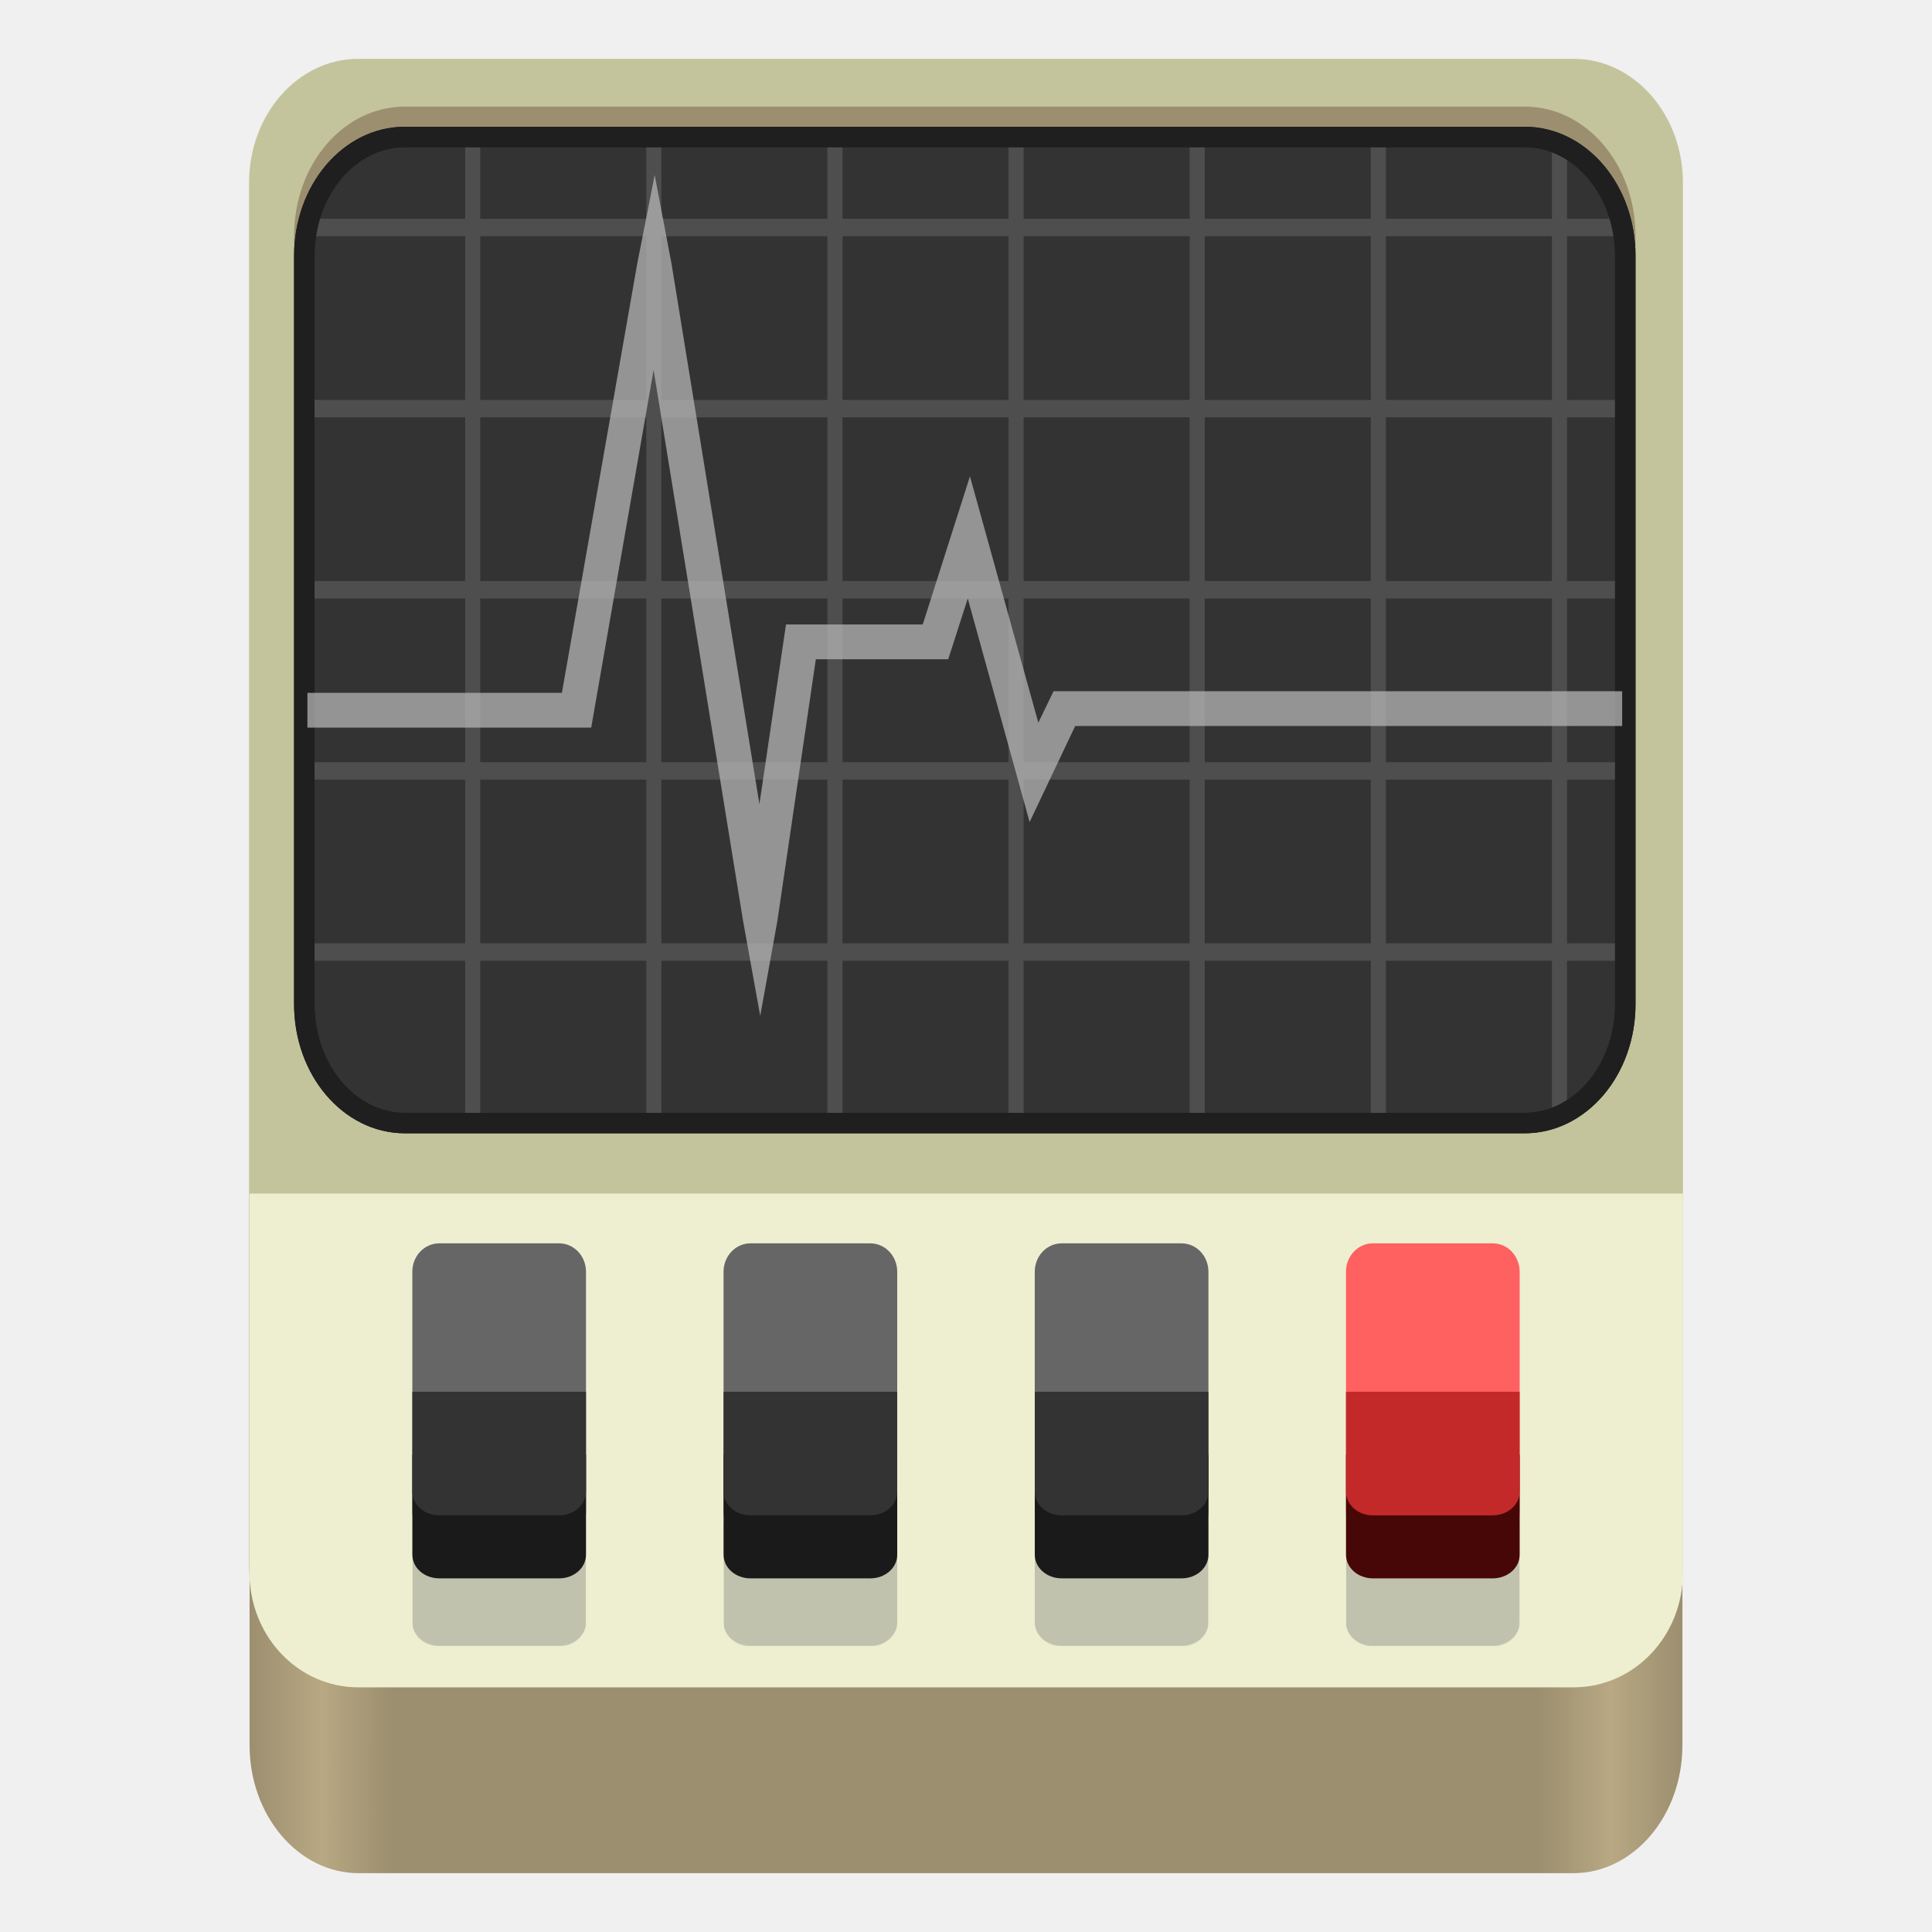
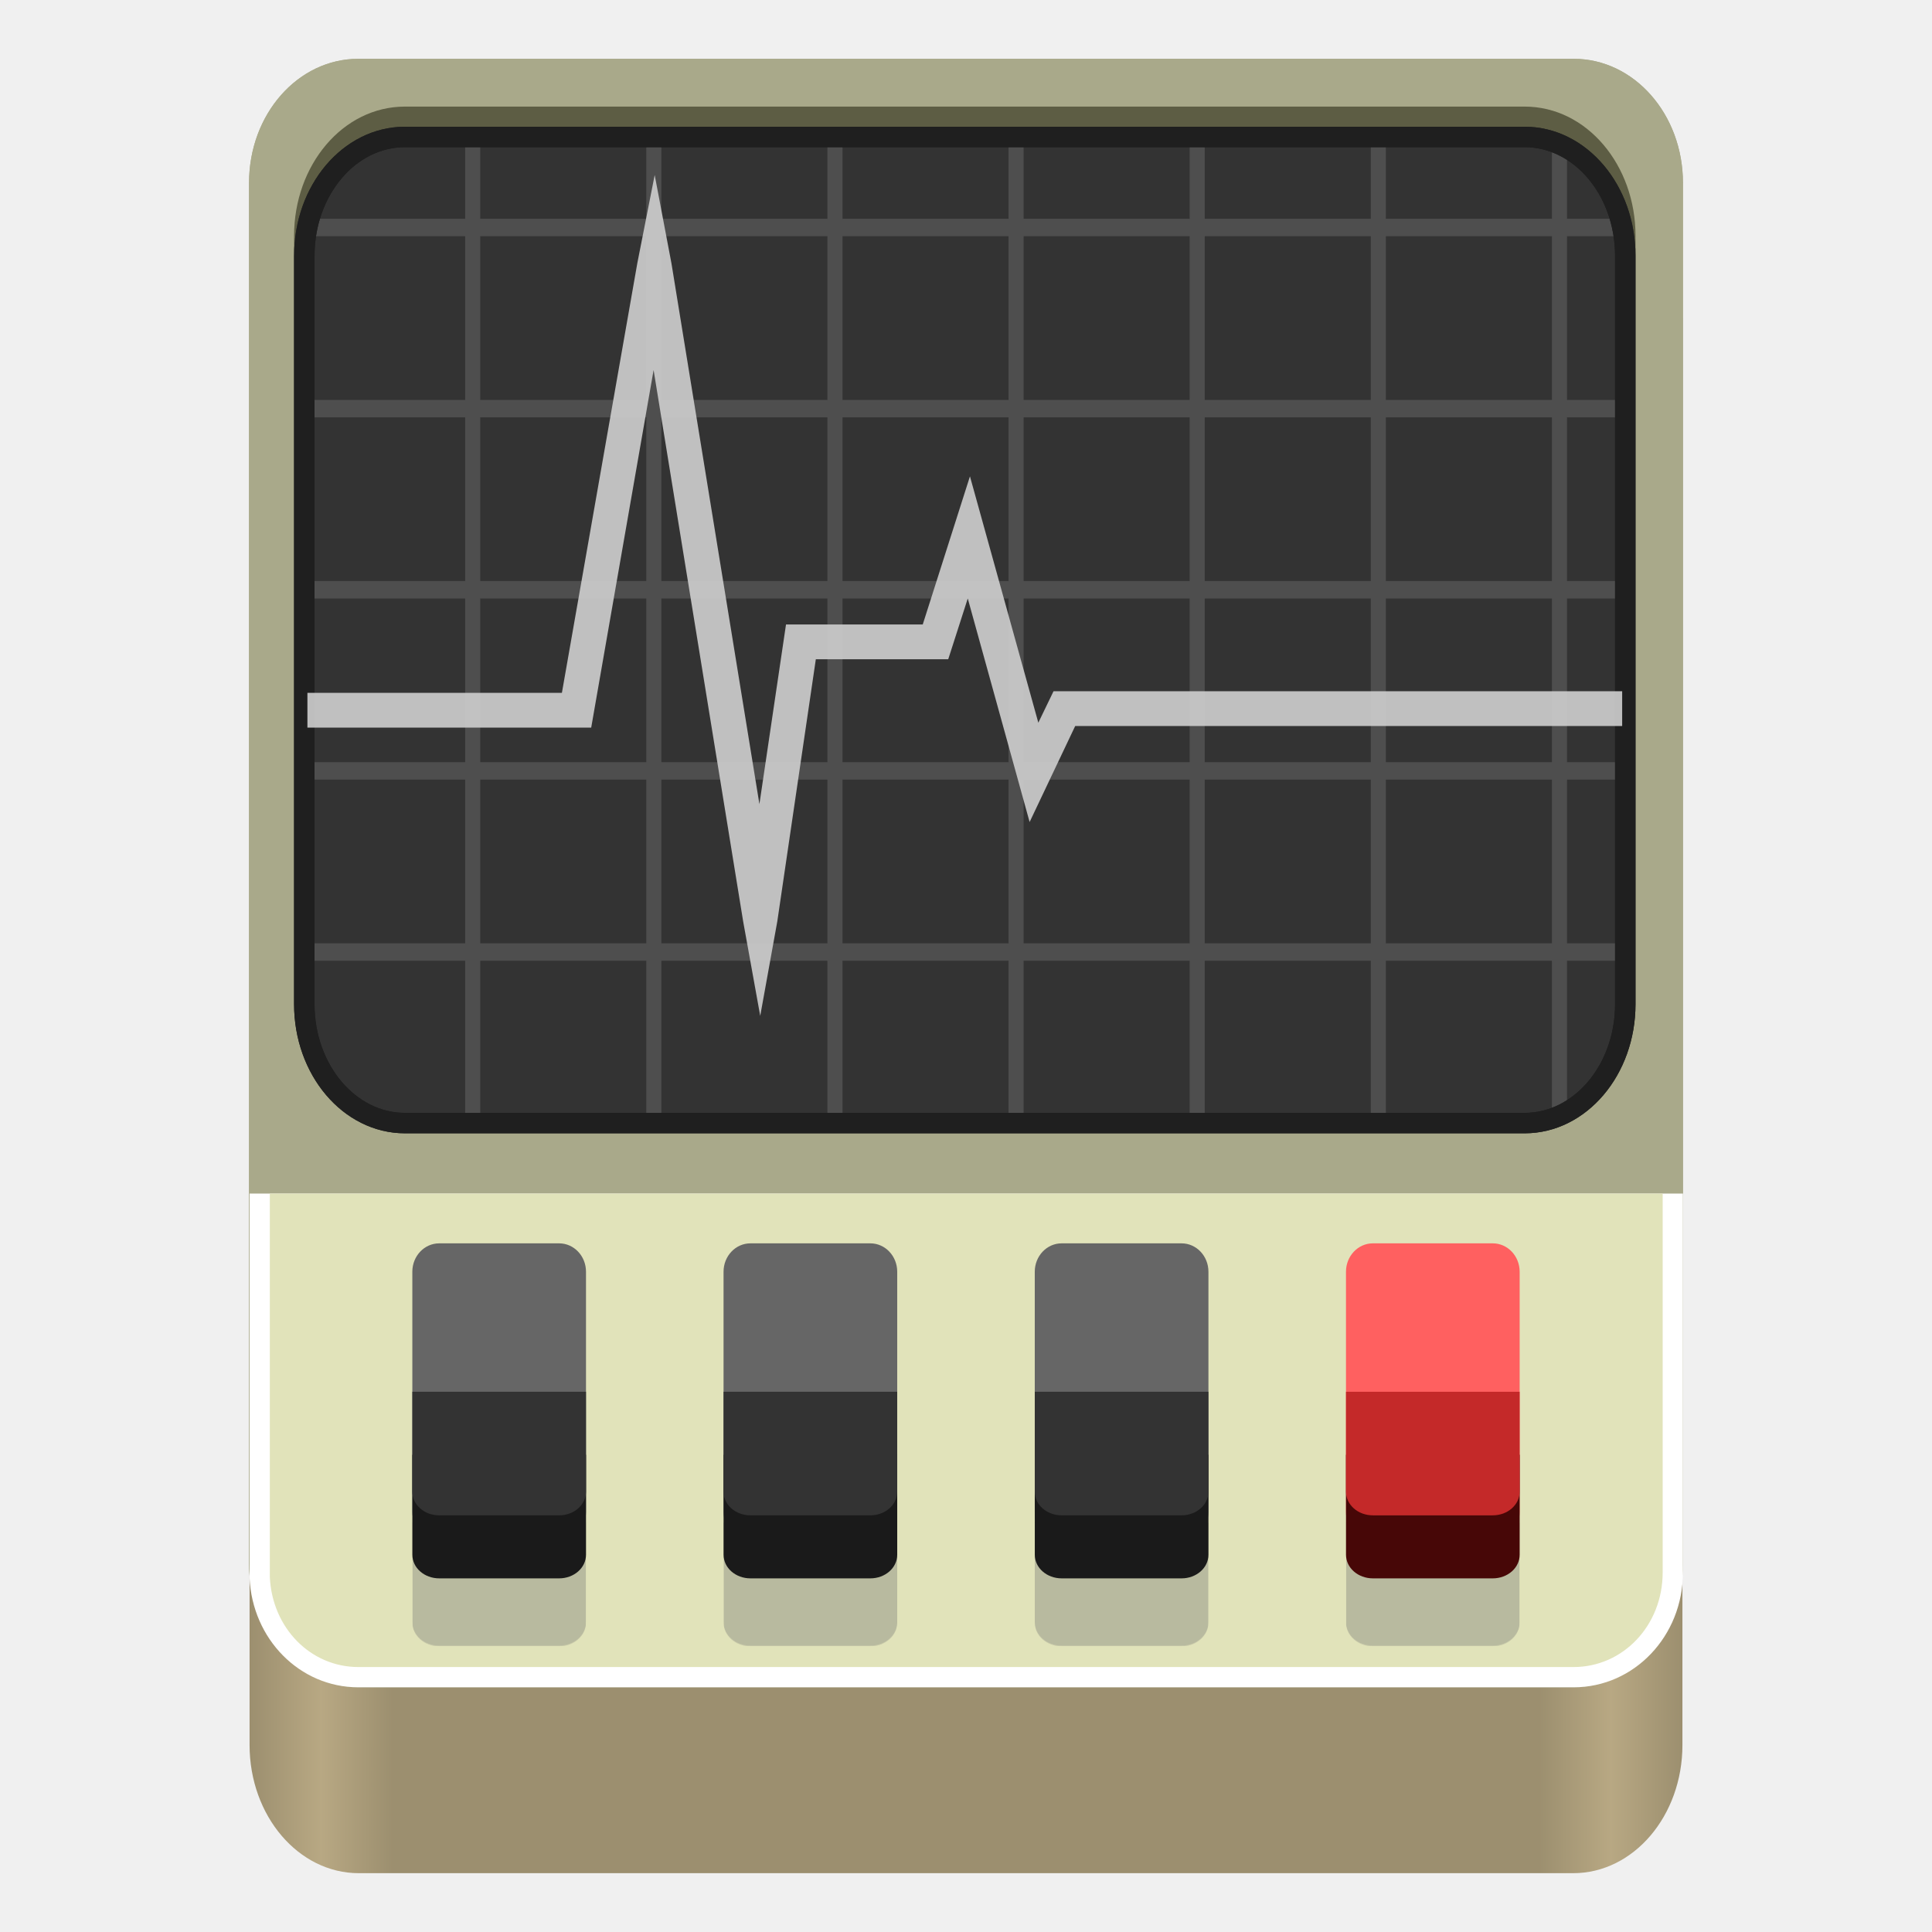
<svg xmlns="http://www.w3.org/2000/svg" xmlns:xlink="http://www.w3.org/1999/xlink" width="128" height="128" viewBox="0 0 128 128" version="1.1" id="svg5">
  <defs id="defs2">
    <linearGradient y2="236" x2="96" y1="236" x1="32" gradientTransform="translate(604.8168,170.5864)" gradientUnits="userSpaceOnUse" id="linearGradient1099" xlink:href="#linearGradient1036" />
    <linearGradient id="linearGradient1036">
      <stop id="stop1032" offset="0" style="stop-color:#d5d3cf;stop-opacity:1;" />
      <stop id="stop1034" offset="1" style="stop-color:#f6f5f4;stop-opacity:1" />
    </linearGradient>
    <radialGradient r="32" fy="-76" fx="-244" cy="-76" cx="-244" gradientTransform="matrix(0.8833333,0,0,0.8833333,-460.3502,463.1197)" gradientUnits="userSpaceOnUse" id="radialGradient1103" xlink:href="#linearGradient1069" />
    <linearGradient id="linearGradient1069">
      <stop id="stop1065" offset="0" style="stop-color:#d5d3cf;stop-opacity:1" />
      <stop id="stop1067-1" offset="1" style="stop-color:#949390;stop-opacity:1" />
    </linearGradient>
    <linearGradient gradientUnits="userSpaceOnUse" y2="232" x2="64" y1="262.5" x1="64" id="linearGradient1027" xlink:href="#linearGradient1025" gradientTransform="translate(-470.5864,432.8168)" />
    <linearGradient id="linearGradient1025">
      <stop id="stop1021" offset="0" style="stop-color:#9a9996;stop-opacity:1" />
      <stop id="stop1023" offset="1" style="stop-color:#77767b;stop-opacity:1" />
    </linearGradient>
    <clipPath clipPathUnits="userSpaceOnUse" id="clipPath1609-7">
      <path id="path1611-5" d="m 252,116 28,-28 v -8 h -36 v 36 z" style="fill:#e74747;stroke:none;stroke-width:0.25px;stroke-linecap:butt;stroke-linejoin:miter;stroke-opacity:1" />
    </clipPath>
    <radialGradient r="32" fy="-76" fx="-244" cy="-76" cx="-244" gradientTransform="matrix(0.8833333,0,0,0.8833333,-460.3502,463.1197)" gradientUnits="userSpaceOnUse" id="radialGradient1103-5" xlink:href="#linearGradient1069" />
    <clipPath clipPathUnits="userSpaceOnUse" id="clipPath1609-7-7">
      <path id="path1611-5-0" d="m 252,116 28,-28 v -8 h -36 v 36 z" style="fill:#e74747;stroke:none;stroke-width:0.25px;stroke-linecap:butt;stroke-linejoin:miter;stroke-opacity:1" />
    </clipPath>
    <clipPath clipPathUnits="userSpaceOnUse" id="clipPath744">
      <rect style="fill:#1e88e5;fill-opacity:1;stroke-width:0.265" id="rect746" width="541.867" height="541.867" x="0" y="1.5987212e-14" rx="79.375" ry="79.375" />
    </clipPath>
    <clipPath clipPathUnits="userSpaceOnUse" id="clipPath62">
      <rect style="fill:#1e88e5;fill-opacity:1;stroke-width:0.265" id="rect64" width="541.867" height="541.867" x="2.2507105e-05" y="-0.422" rx="79.375" ry="79.375" />
    </clipPath>
    <radialGradient r="32" fy="-76" fx="-244" cy="-76" cx="-244" gradientTransform="matrix(0.8833333,0,0,0.8833333,-460.3502,463.1197)" gradientUnits="userSpaceOnUse" id="radialGradient1103-6" xlink:href="#linearGradient1069" />
    <clipPath clipPathUnits="userSpaceOnUse" id="clipPath1609-7-2">
      <path id="path1611-5-3" d="m 252,116 28,-28 v -8 h -36 v 36 z" style="fill:#e74747;stroke:none;stroke-width:0.25px;stroke-linecap:butt;stroke-linejoin:miter;stroke-opacity:1" />
    </clipPath>
    <clipPath clipPathUnits="userSpaceOnUse" id="clipPath966">
      <rect style="fill:#999999;fill-opacity:1;stroke-width:0.265" id="rect968" width="541.867" height="541.867" x="0" y="-2.8421709e-14" rx="79.375" ry="79.375" />
    </clipPath>
    <clipPath clipPathUnits="userSpaceOnUse" id="clipPath402">
      <rect style="fill:#999999;fill-opacity:1;stroke-width:0.265" id="rect404" width="541.867" height="541.867" x="1.5908203e-05" y="1.5908203e-05" rx="79.375" ry="79.375" />
    </clipPath>
    <clipPath clipPathUnits="userSpaceOnUse" id="clipPath2739">
      <rect style="fill:#999999;fill-opacity:1;stroke-width:0.265" id="rect2741" width="541.867" height="541.867" x="-7.8515623e-06" y="1.863" rx="79.375" ry="79.375" />
    </clipPath>
    <linearGradient xlink:href="#linearGradient8241" id="linearGradient8243" x1="11.5" y1="120.5" x2="116.5" y2="120.5" gradientUnits="userSpaceOnUse" gradientTransform="matrix(0.9040953,0,0,1.061257,6.137904,-3.77833)" />
    <linearGradient id="linearGradient8241">
      <stop style="stop-color:#9c8f6f;stop-opacity:1;" offset="0" id="stop8237" />
      <stop style="stop-color:#b8a883;stop-opacity:1;" offset="0.05" id="stop9349" />
      <stop style="stop-color:#9c8f6f;stop-opacity:1;" offset="0.1" id="stop21746" />
      <stop style="stop-color:#9c8f6f;stop-opacity:1;" offset="0.9" id="stop21940" />
      <stop style="stop-color:#b8a883;stop-opacity:1;" offset="0.95" id="stop9351" />
      <stop style="stop-color:#9c8f6f;stop-opacity:1;" offset="1" id="stop8239" />
    </linearGradient>
    <filter style="color-interpolation-filters:sRGB" id="filter1676" x="0" y="0" width="1" height="1.548">
      <feFlood flood-opacity="0.345" flood-color="rgb(107,107,107)" result="flood" id="feFlood1666" />
      <feComposite in="flood" in2="SourceGraphic" operator="in" result="composite1" id="feComposite1668" />
      <feGaussianBlur in="composite1" stdDeviation="0" result="blur" id="feGaussianBlur1670" />
      <feOffset dx="0" dy="4" result="offset" id="feOffset1672" />
      <feComposite in="SourceGraphic" in2="offset" operator="over" result="composite2" id="feComposite1674" />
    </filter>
    <filter style="color-interpolation-filters:sRGB" id="filter1197" x="0" y="0" width="1" height="1.548">
      <feFlood flood-opacity="0.345" flood-color="rgb(107,107,107)" result="flood" id="feFlood1187" />
      <feComposite in="flood" in2="SourceGraphic" operator="in" result="composite1" id="feComposite1189" />
      <feGaussianBlur in="composite1" stdDeviation="0" result="blur" id="feGaussianBlur1191" />
      <feOffset dx="0" dy="4" result="offset" id="feOffset1193" />
      <feComposite in="SourceGraphic" in2="offset" operator="over" result="composite2" id="feComposite1195" />
    </filter>
    <filter style="color-interpolation-filters:sRGB" id="filter1209" x="0" y="0" width="1" height="1.548">
      <feFlood flood-opacity="0.345" flood-color="rgb(107,107,107)" result="flood" id="feFlood1199" />
      <feComposite in="flood" in2="SourceGraphic" operator="in" result="composite1" id="feComposite1201" />
      <feGaussianBlur in="composite1" stdDeviation="0" result="blur" id="feGaussianBlur1203" />
      <feOffset dx="0" dy="4" result="offset" id="feOffset1205" />
      <feComposite in="SourceGraphic" in2="offset" operator="over" result="composite2" id="feComposite1207" />
    </filter>
    <filter style="color-interpolation-filters:sRGB" id="filter1221" x="0" y="0" width="1" height="1.548">
      <feFlood flood-opacity="0.345" flood-color="rgb(107,107,107)" result="flood" id="feFlood1211" />
      <feComposite in="flood" in2="SourceGraphic" operator="in" result="composite1" id="feComposite1213" />
      <feGaussianBlur in="composite1" stdDeviation="0" result="blur" id="feGaussianBlur1215" />
      <feOffset dx="0" dy="4" result="offset" id="feOffset1217" />
      <feComposite in="SourceGraphic" in2="offset" operator="over" result="composite2" id="feComposite1219" />
    </filter>
  </defs>
  <g id="layer2">
    <rect style="fill:url(#linearGradient8243);fill-opacity:1;stroke-width:0.98" id="rect440" width="94.93" height="111.432" x="16.535" y="12.671" rx="7.233" ry="8.49" />
-     <rect style="fill:#c4c49c;fill-opacity:1;stroke-width:0.964" id="rect358" width="95" height="107.89" x="16.5" y="3.897" rx="7.238" ry="8.22" />
-     <path id="rect2011" style="fill:#eeefd0;fill-opacity:1;stroke:none;stroke-width:1.006;stroke-linecap:square;stroke-linejoin:round;paint-order:markers stroke fill" d="M 16.535,79.077 V 104.54 c 0.182,4.042 3.312,7.248 7.204,7.248 h 80.522 c 4.01,0 7.238,-3.394 7.238,-7.61 V 79.077 Z" />
+     <path style="fill:#a9a98a;fill-opacity:1;stroke-width:0.964" xlink:href="#rect358" id="path3" d="M 23.738,3.896 C 19.728,3.896 16.5,7.563 16.5,12.117 v 91.449 c 0,4.554 3.228,8.221 7.238,8.221 h 80.523 c 4.01,0 7.238,-3.667 7.238,-8.221 V 12.117 c 0,-4.554 -3.228,-8.221 -7.238,-8.221 z" />
+     <rect style="fill:#a9a98a;fill-opacity:1;stroke-width:0.964" id="rect358" width="95" height="107.89" x="16.5" y="3.897" rx="7.238" ry="8.22" />
+     <path id="rect2011" style="fill:#ffffff;fill-opacity:1;stroke:none;stroke-width:1.006;stroke-linecap:square;stroke-linejoin:round;paint-order:markers stroke fill" d="M 16.535,79.077 V 104.54 c 0.182,4.042 3.312,7.248 7.204,7.248 h 80.522 c 4.01,0 7.238,-3.394 7.238,-7.61 V 79.077 Z" />
+     <path id="path2" style="fill:#e1e3ba;fill-opacity:1;stroke:none;stroke-width:1.006;stroke-linecap:square;stroke-linejoin:round;paint-order:markers stroke fill" d="M 19.828 106.754 L 19.828 108.096 L 19.828 132.164 C 19.984 135.544 22.537 138.123 25.689 138.123 L 106.213 138.123 C 109.465 138.123 112.107 135.386 112.107 131.855 L 112.107 108.096 L 112.107 106.754 L 19.828 106.754 z " transform="translate(-1.950845,-27.67761)" />
    <rect style="fill:#666666;fill-opacity:1;stroke:none;stroke-width:0.366;stroke-linecap:square;stroke-linejoin:round;stroke-dasharray:2.196, 2.196;stroke-dashoffset:0;stroke-opacity:0.378;paint-order:markers stroke fill" id="rect11094" width="11.506" height="19.665" x="27.318" y="82.375" rx="1.78" ry="1.88" />
    <path id="path11257" style="fill:#1a1a1a;fill-opacity:1;stroke:none;stroke-width:0.216;stroke-linecap:square;stroke-linejoin:round;stroke-dasharray:1.299, 1.299;stroke-dashoffset:0;stroke-opacity:0.378;paint-order:markers stroke fill;filter:url(#filter1676)" d="m 29.433,96.092 v 5.908 c 0,0.774 0.748,1.397 1.678,1.397 h 7.486 c 0.929,0 1.678,-0.623 1.678,-1.397 v -5.908 z" transform="matrix(1.061139,0,0,1.120857,-3.91288,-11.3226)" />
    <path id="rect11200" style="fill:#333333;fill-opacity:1;stroke:none;stroke-width:0.236;stroke-linecap:square;stroke-linejoin:round;stroke-dasharray:1.417, 1.417;stroke-dashoffset:0;stroke-opacity:0.378;paint-order:markers stroke fill" d="m 27.319,92.207 v 6.622 c 0,0.867 0.794,1.566 1.78,1.566 h 7.944 c 0.986,0 1.78,-0.698 1.78,-1.566 v -6.622 z" />
    <rect style="fill:#666666;fill-opacity:1;stroke:none;stroke-width:0.366;stroke-linecap:square;stroke-linejoin:round;stroke-dasharray:2.196, 2.196;stroke-dashoffset:0;stroke-opacity:0.378;paint-order:markers stroke fill" id="rect13622" width="11.506" height="19.665" x="47.937" y="82.375" rx="1.78" ry="1.88" />
    <path id="path13624" style="fill:#1a1a1a;fill-opacity:1;stroke:none;stroke-width:0.216;stroke-linecap:square;stroke-linejoin:round;stroke-dasharray:1.299, 1.299;stroke-dashoffset:0;stroke-opacity:0.378;paint-order:markers stroke fill;filter:url(#filter1676)" d="m 48.864,96.092 v 5.908 c 0,0.774 0.748,1.397 1.678,1.397 h 7.486 c 0.929,0 1.678,-0.623 1.678,-1.397 v -5.908 z" transform="matrix(1.061139,0,0,1.120857,-3.91288,-11.3226)" />
    <path id="path13626" style="fill:#333333;fill-opacity:1;stroke:none;stroke-width:0.236;stroke-linecap:square;stroke-linejoin:round;stroke-dasharray:1.417, 1.417;stroke-dashoffset:0;stroke-opacity:0.378;paint-order:markers stroke fill" d="m 47.938,92.207 v 6.622 c 0,0.867 0.794,1.566 1.78,1.566 h 7.944 c 0.986,0 1.78,-0.698 1.78,-1.566 v -6.622 z" />
    <rect style="fill:#666666;fill-opacity:1;stroke:none;stroke-width:0.366;stroke-linecap:square;stroke-linejoin:round;stroke-dasharray:2.196, 2.196;stroke-dashoffset:0;stroke-opacity:0.378;paint-order:markers stroke fill" id="rect13638" width="11.506" height="19.665" x="68.556" y="82.375" rx="1.78" ry="1.88" />
    <path id="path13640" style="fill:#1a1a1a;fill-opacity:1;stroke:none;stroke-width:0.216;stroke-linecap:square;stroke-linejoin:round;stroke-dasharray:1.299, 1.299;stroke-dashoffset:0;stroke-opacity:0.378;paint-order:markers stroke fill;filter:url(#filter1676)" d="m 68.295,96.092 v 5.908 c 0,0.774 0.748,1.397 1.678,1.397 h 7.486 c 0.929,0 1.678,-0.623 1.678,-1.397 v -5.908 z" transform="matrix(1.061139,0,0,1.120857,-3.91288,-11.3226)" />
    <path id="path13642" style="fill:#333333;fill-opacity:1;stroke:none;stroke-width:0.236;stroke-linecap:square;stroke-linejoin:round;stroke-dasharray:1.417, 1.417;stroke-dashoffset:0;stroke-opacity:0.378;paint-order:markers stroke fill" d="m 68.557,92.207 v 6.622 c 0,0.867 0.794,1.566 1.78,1.566 h 7.944 c 0.986,0 1.78,-0.698 1.78,-1.566 v -6.622 z" />
    <rect style="fill:#ff6060;fill-opacity:1;stroke:none;stroke-width:0.366;stroke-linecap:square;stroke-linejoin:round;stroke-dasharray:2.196, 2.196;stroke-dashoffset:0;stroke-opacity:0.378;paint-order:markers stroke fill" id="rect13654" width="11.506" height="19.665" x="89.175" y="82.375" rx="1.78" ry="1.88" />
    <path id="path13656" style="fill:#470707;fill-opacity:1;stroke:none;stroke-width:0.216;stroke-linecap:square;stroke-linejoin:round;stroke-dasharray:1.299, 1.299;stroke-dashoffset:0;stroke-opacity:0.378;paint-order:markers stroke fill;filter:url(#filter1676)" d="m 87.726,96.092 v 5.908 c 0,0.774 0.748,1.397 1.678,1.397 h 7.486 c 0.929,0 1.678,-0.623 1.678,-1.397 v -5.908 z" transform="matrix(1.061139,0,0,1.120857,-3.91288,-11.3226)" />
    <path id="path13658" style="fill:#c42929;fill-opacity:1;stroke:none;stroke-width:0.236;stroke-linecap:square;stroke-linejoin:round;stroke-dasharray:1.417, 1.417;stroke-dashoffset:0;stroke-opacity:0.378;paint-order:markers stroke fill" d="m 89.176,92.207 v 6.622 c 0,0.867 0.794,1.566 1.78,1.566 h 7.944 c 0.986,0 1.78,-0.698 1.78,-1.566 v -6.622 z" />
    <rect style="fill:#333333;fill-opacity:1;stroke:none;stroke-width:3.476;stroke-linecap:square;stroke-linejoin:round;stroke-dasharray:none;stroke-opacity:1;paint-order:markers stroke fill" id="rect5231" width="87.518" height="65.333" x="20.161" y="9.074" rx="6.668" ry="7.876" />
-     <path id="path1174" style="color:#000000;fill:#9c8f6f;fill-opacity:1;stroke-width:1.079;stroke-linecap:square;stroke-linejoin:round;-inkscape-stroke:none;paint-order:markers stroke fill" d="m 26.83,7.062 c -4.124,0 -7.346,3.884 -7.346,8.555 v 1.404 c 0,-4.671 3.223,-8.555 7.346,-8.555 h 74.181 c 4.124,0 7.346,3.884 7.346,8.555 v -1.404 c 0,-4.671 -3.223,-8.555 -7.346,-8.555 z" />
+     <path id="path1174" style="color:#000000;fill:#5d5d44;fill-opacity:1;stroke-width:1.079;stroke-linecap:square;stroke-linejoin:round;-inkscape-stroke:none;paint-order:markers stroke fill" d="m 26.83,7.062 c -4.124,0 -7.346,3.884 -7.346,8.555 v 1.404 c 0,-4.671 3.223,-8.555 7.346,-8.555 h 74.181 c 4.124,0 7.346,3.884 7.346,8.555 v -1.404 c 0,-4.671 -3.223,-8.555 -7.346,-8.555 z" />
    <path id="path1891" style="color:#000000;opacity:0.35;fill:#808080;fill-opacity:1;stroke-linecap:square;stroke-linejoin:round;-inkscape-stroke:none;paint-order:markers stroke fill" d="m 30.818,9.073 v 0.248 5.176 h -9.992 -0.332 c -0.103,0.373 -0.179,0.759 -0.234,1.154 h 0.566 9.992 v 10.846 h -9.992 -0.576 v 1.154 h 0.576 9.992 v 10.846 h -9.992 -0.576 v 1.154 h 0.576 9.992 v 10.846 h -9.992 -0.576 v 1.154 h 0.576 9.992 v 10.846 h -9.992 -0.576 v 1.154 h 0.576 9.992 v 10.508 0.248 h 1 V 74.159 63.651 h 11 v 10.508 0.248 h 1 V 74.159 63.651 h 11 v 10.508 0.248 h 1 V 74.159 63.651 h 11 v 10.508 0.248 h 1 V 74.159 63.651 h 11 v 10.508 0.248 h 1 V 74.159 63.651 h 11 v 10.508 0.248 h 1 V 74.159 63.651 h 11 v 10.457 c 0.346,-0.114 0.68,-0.26 1,-0.436 V 63.651 h 3.195 0.578 v -1.154 h -0.578 -3.195 V 51.651 h 3.195 0.578 v -1.154 h -0.578 -3.195 V 39.651 h 3.195 0.578 v -1.154 h -0.578 -3.195 V 27.651 h 3.195 0.578 v -1.154 h -0.578 -3.195 V 15.651 h 3.195 0.568 c -0.055,-0.395 -0.132,-0.782 -0.234,-1.154 h -0.334 -3.195 V 9.808 c -0.32,-0.175 -0.654,-0.321 -1,-0.436 V 14.497 H 91.818 V 9.321 9.073 h -1 v 0.248 5.176 h -11 V 9.321 9.073 h -1 v 0.248 5.176 h -11 V 9.321 9.073 h -1 v 0.248 5.176 h -11 V 9.321 9.073 h -1 v 0.248 5.176 h -11 V 9.321 9.073 h -1 v 0.248 5.176 h -11 V 9.321 9.073 Z m 1,6.578 h 11 v 10.846 h -11 z m 12,0 h 11 v 10.846 h -11 z m 12,0 h 11 v 10.846 h -11 z m 12,0 h 11 v 10.846 h -11 z m 12,0 h 11 v 10.846 h -11 z m 12,0 H 102.818 V 26.497 H 91.818 Z m -60,12 h 11 v 10.846 h -11 z m 12,0 h 11 v 10.846 h -11 z m 12,0 h 11 v 10.846 h -11 z m 12,0 h 11 v 10.846 h -11 z m 12,0 h 11 v 10.846 h -11 z m 12,0 H 102.818 V 38.497 H 91.818 Z m -60,12 h 11 v 10.846 h -11 z m 12,0 h 11 v 10.846 h -11 z m 12,0 h 11 v 10.846 h -11 z m 12,0 h 11 v 10.846 h -11 z m 12,0 h 11 v 10.846 h -11 z m 12,0 H 102.818 V 50.497 H 91.818 Z m -60,12 h 11 v 10.846 h -11 z m 12,0 h 11 v 10.846 h -11 z m 12,0 h 11 v 10.846 h -11 z m 12,0 h 11 v 10.846 h -11 z m 12,0 h 11 v 10.846 h -11 z m 12,0 H 102.818 V 62.497 H 91.818 Z" />
    <rect style="fill:none;fill-opacity:1;stroke:#1f1f1f;stroke-width:1.355;stroke-linecap:square;stroke-linejoin:round;stroke-dasharray:none;stroke-opacity:1;paint-order:markers stroke fill" id="rect2927" width="87.518" height="65.333" x="20.161" y="9.074" rx="6.668" ry="7.876" />
    <rect style="fill:none;fill-opacity:1;stroke:#1f1f1f;stroke-width:1.355;stroke-linecap:square;stroke-linejoin:round;stroke-dasharray:none;stroke-opacity:1;paint-order:markers stroke fill" id="rect402" width="87.518" height="65.333" x="20.161" y="9.074" rx="6.668" ry="7.876" />
-     <path id="path3962" d="M 42.225,17.431 37.227,45.904 H 20.367 v 2.301 h 18.802 l 4.134,-23.691 5.932,36.526 1.132,6.266 1.132,-6.266 2.552,-17.364 h 8.772 l 1.294,-4.026 4.098,14.812 3.02,-6.363 h 36.238 V 45.796 H 69.799 l -1.007,2.085 -4.53,-16.322 -3.128,9.814 H 52.075 L 50.313,53.274 44.489,17.467 43.375,11.595 42.225,17.431 Z" style="display:inline;fill:#b3b3b3;fill-opacity:0.761;fill-rule:evenodd;stroke:none;stroke-width:0.396;enable-background:new" />
+     <path id="path3962" d="M 42.225,17.431 37.227,45.904 H 20.367 v 2.301 h 18.802 l 4.134,-23.691 5.932,36.526 1.132,6.266 1.132,-6.266 2.552,-17.364 h 8.772 l 1.294,-4.026 4.098,14.812 3.02,-6.363 h 36.238 V 45.796 H 69.799 l -1.007,2.085 -4.53,-16.322 -3.128,9.814 H 52.075 L 50.313,53.274 44.489,17.467 43.375,11.595 42.225,17.431 Z" style="display:inline;fill:#cecece;fill-opacity:0.905;fill-rule:evenodd;stroke:none;stroke-width:0.396;enable-background:new" />
  </g>
</svg>
